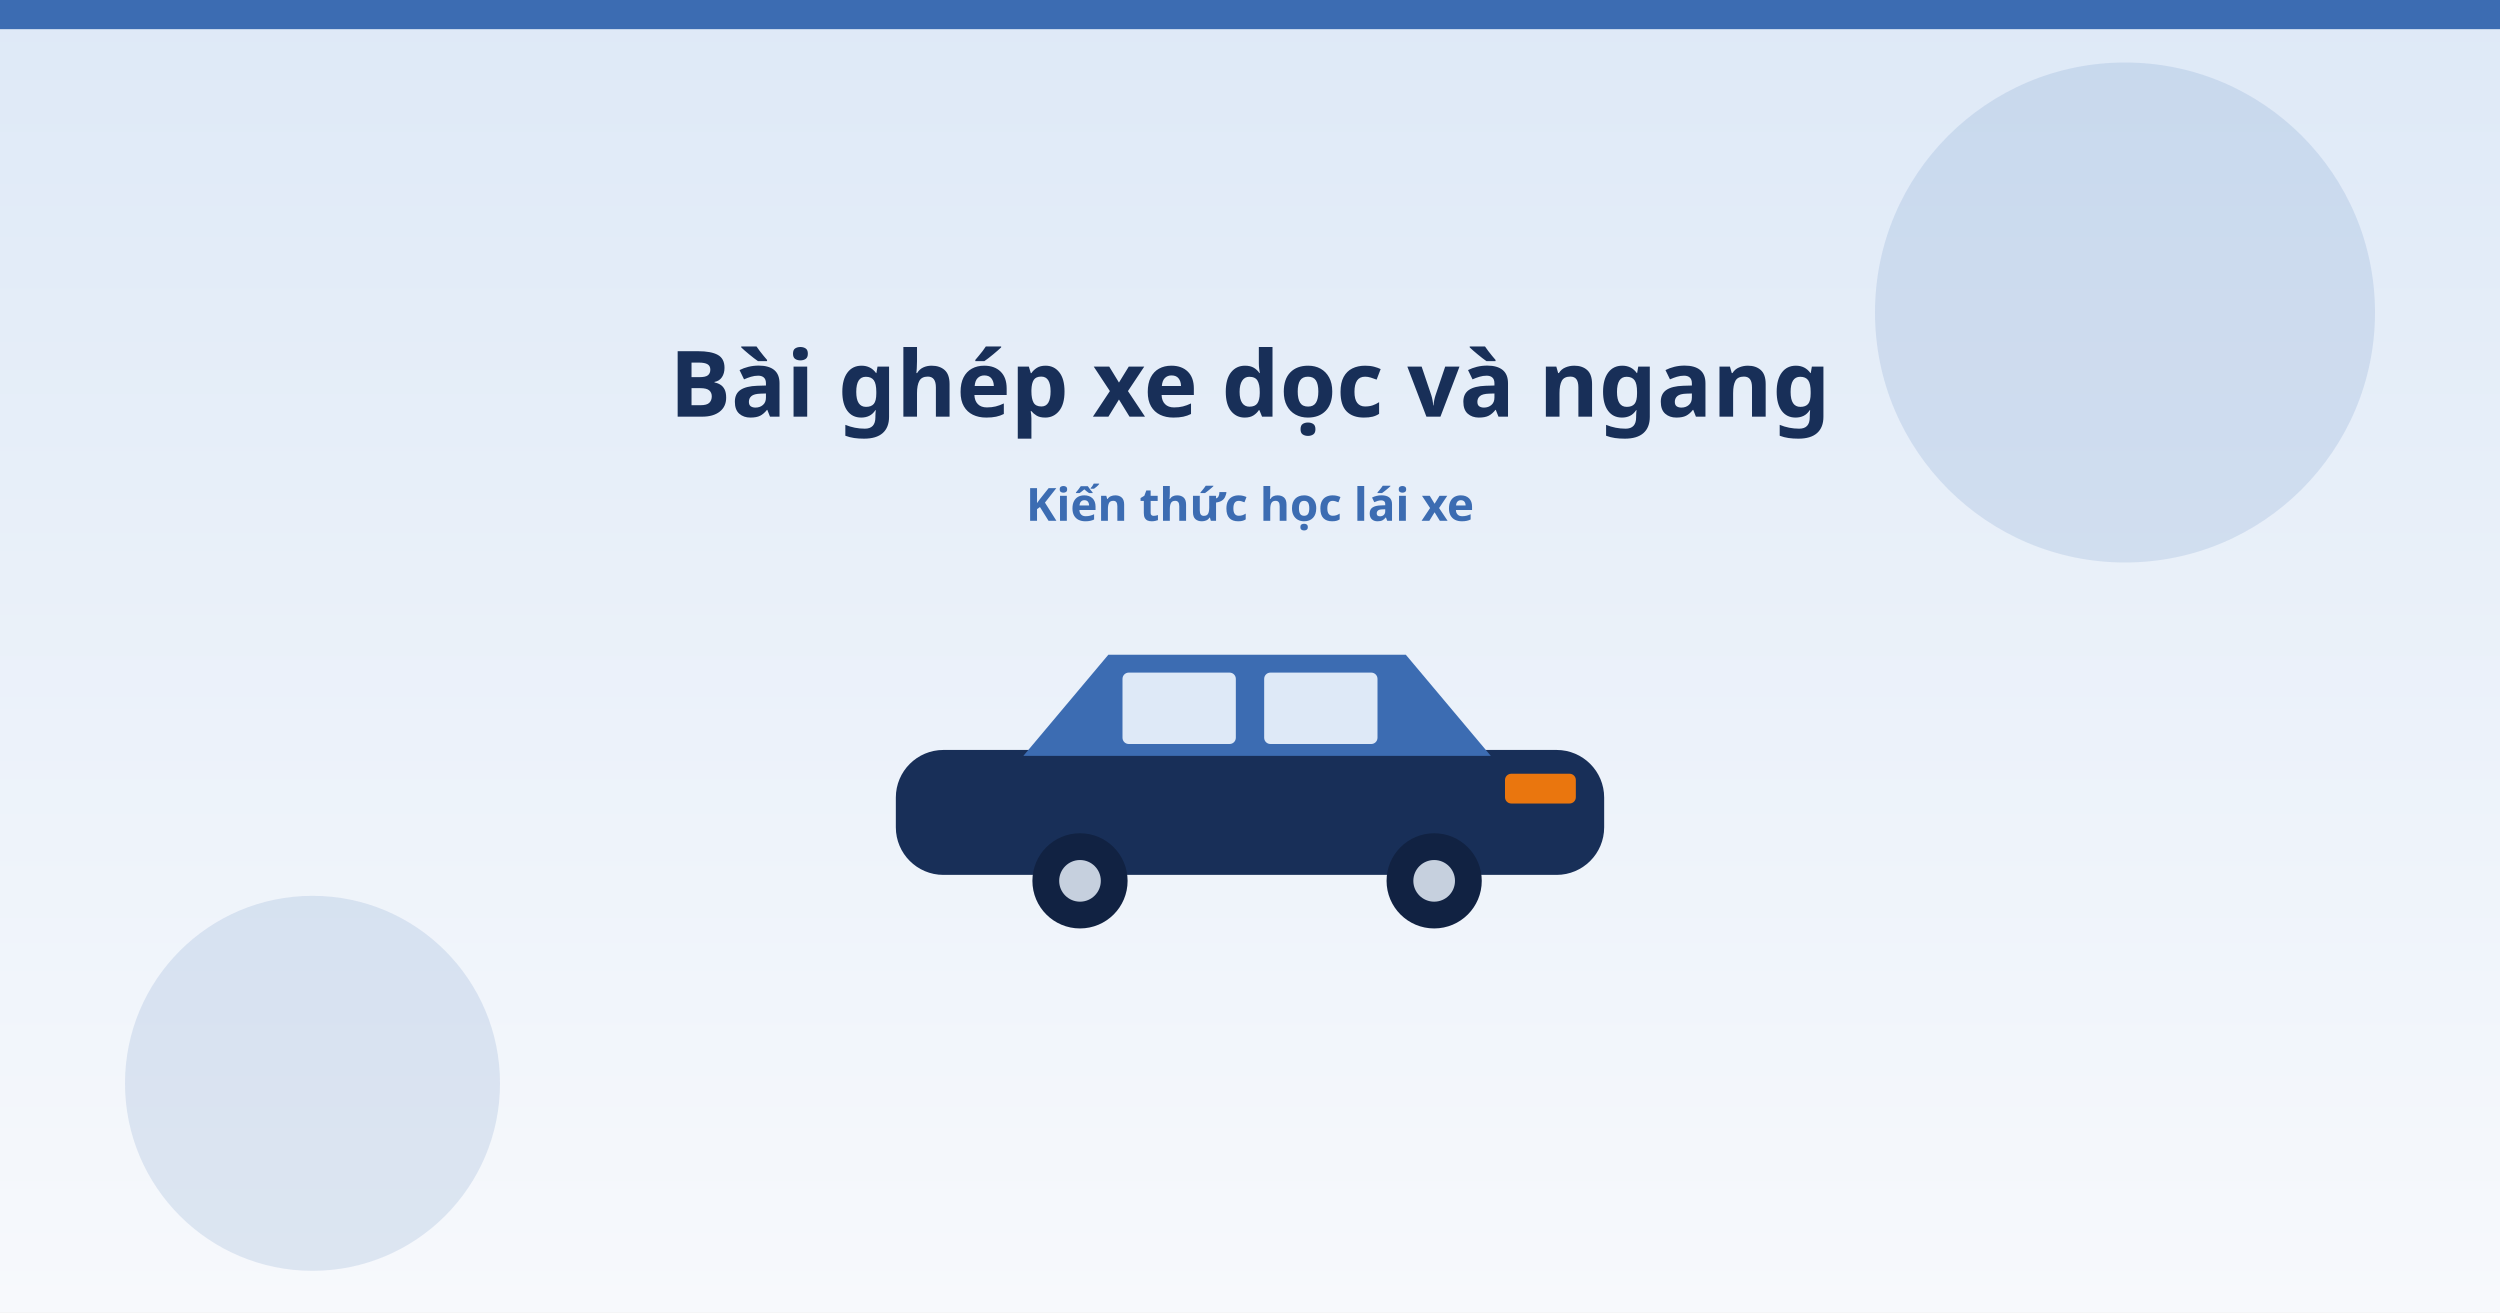
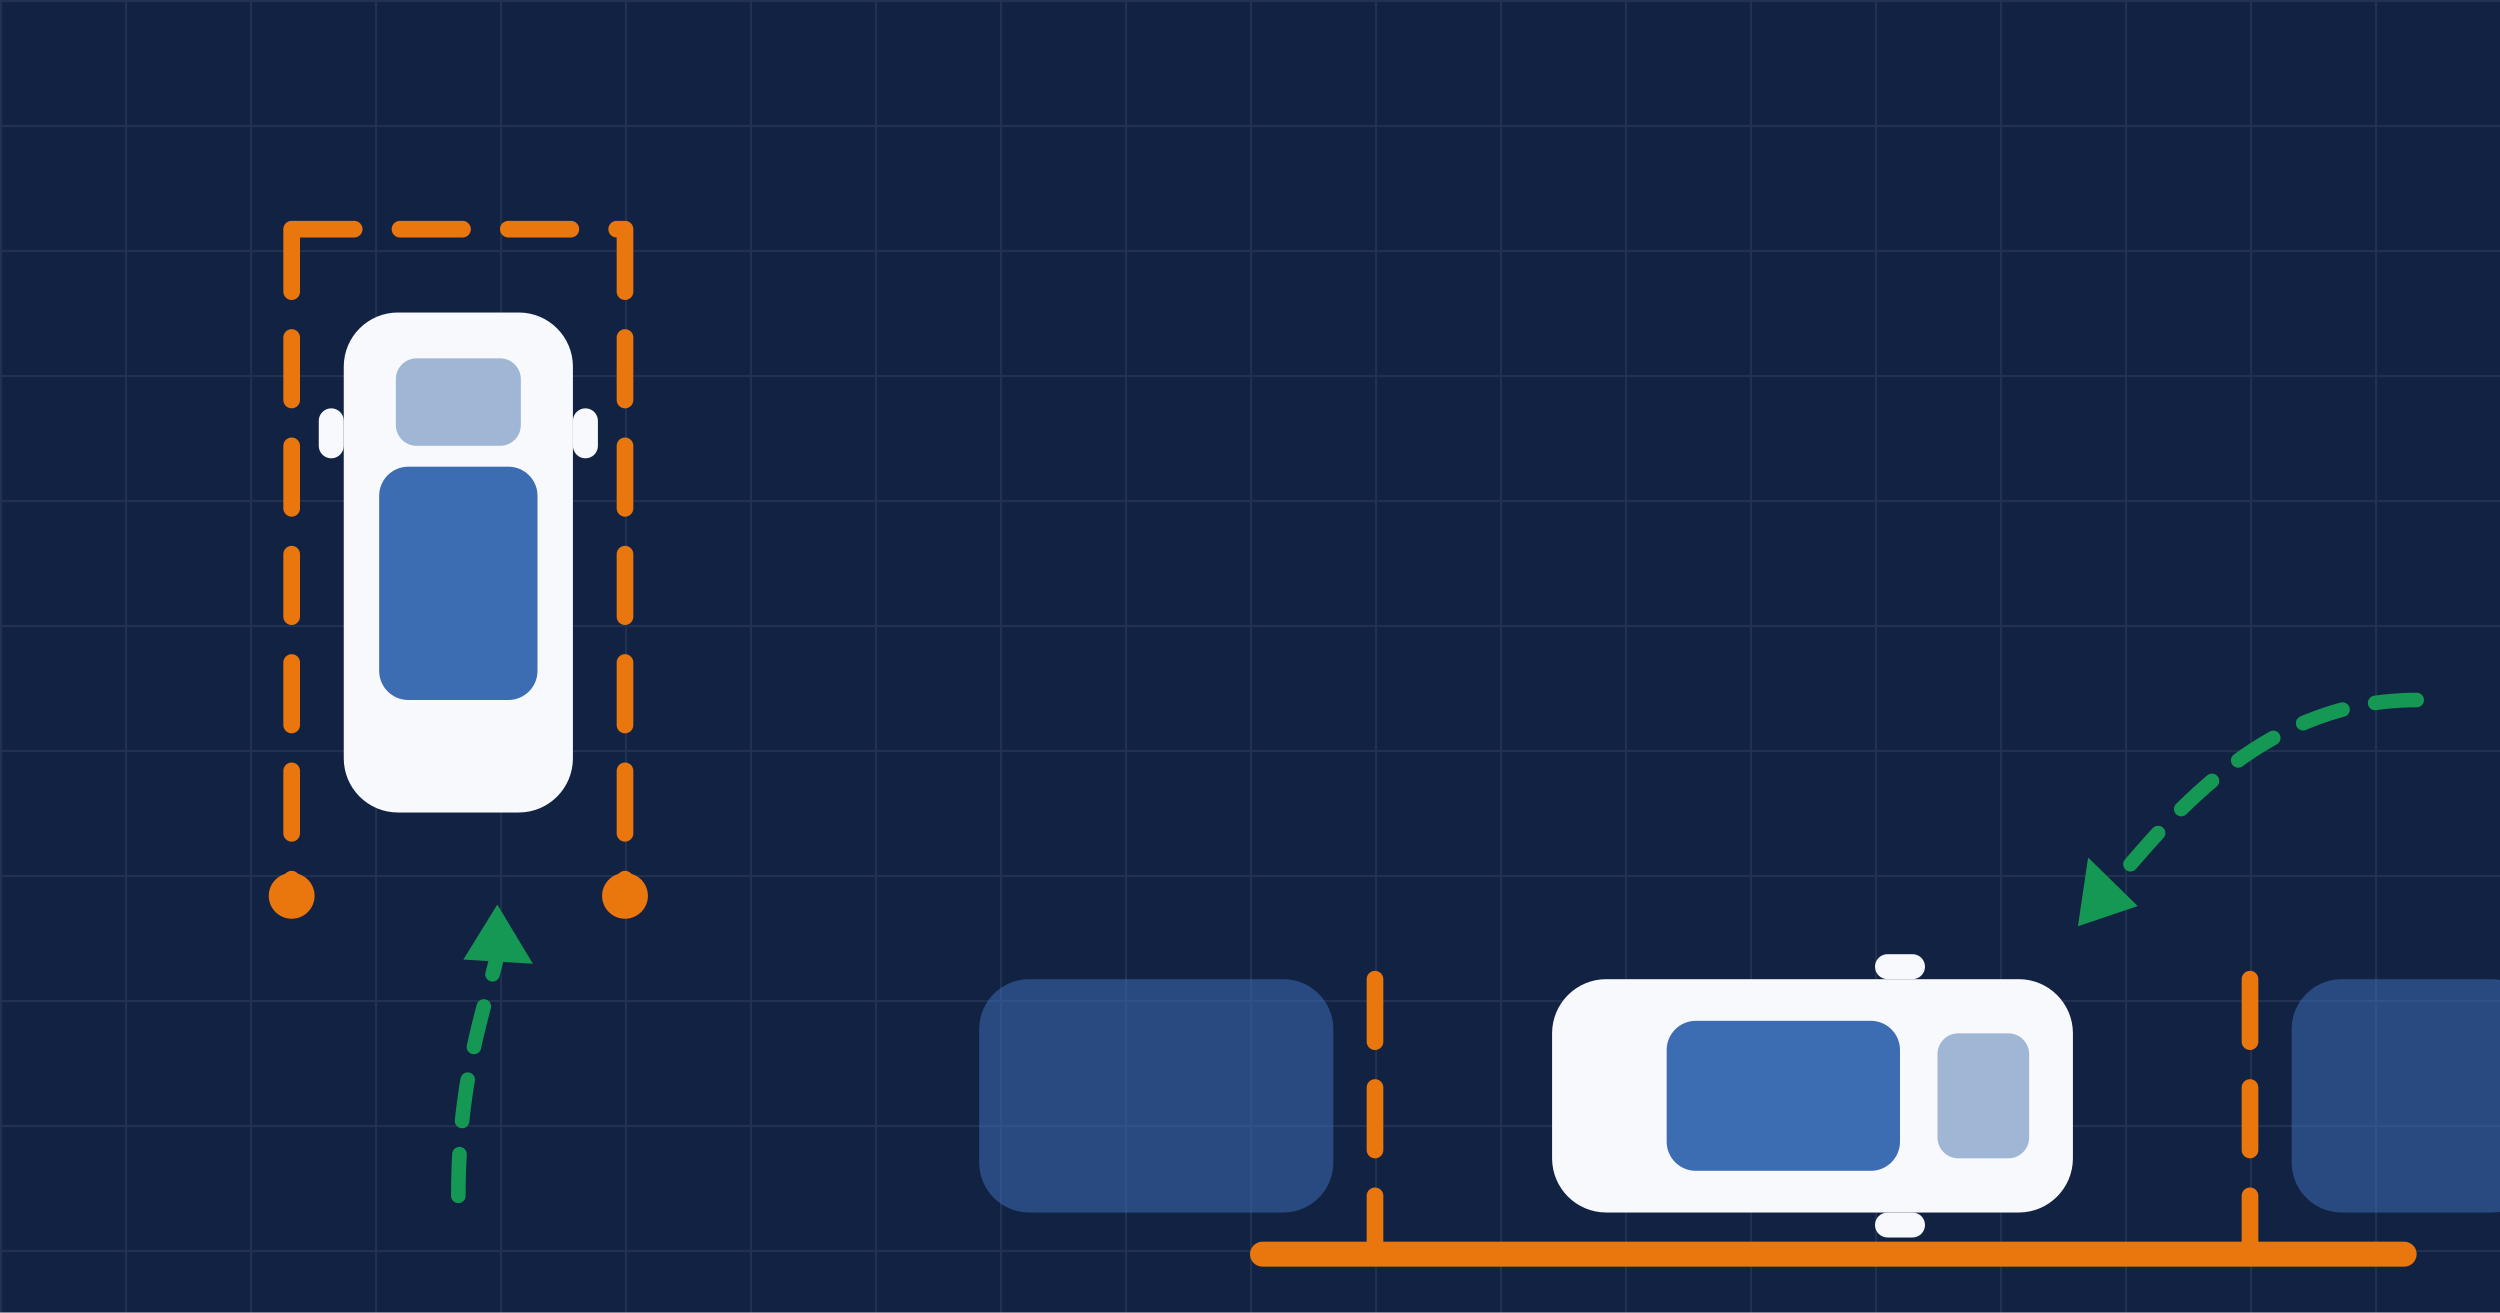
- <svg xmlns="http://www.w3.org/2000/svg" viewBox="0 0 1200 630" width="1200" height="630" role="img" aria-label="Bài ghép xe dọc và ngang">
+ <svg xmlns="http://www.w3.org/2000/svg" viewBox="0 0 1200 630" width="1200" height="630" role="img" aria-label="Sơ đồ nhìn từ trên xuống: bên trái xe lùi vào chuồng dọc, bên phải xe ghép ngang vào chỗ trống sát lề, đường lùi vẽ bằng nét đứt">
  <defs>
-     <linearGradient id="skyGrad" x1="0" y1="0" x2="0" y2="1">
-       <stop offset="0%" stop-color="#DEE9F7" />
-       <stop offset="100%" stop-color="#F7F9FC" />
-     </linearGradient>
-     <linearGradient id="navyGrad" x1="0" y1="0" x2="1" y2="1">
-       <stop offset="0%" stop-color="#182F58" />
-       <stop offset="100%" stop-color="#112242" />
-     </linearGradient>
+     <pattern id="luoiGhep" width="60" height="60" patternUnits="userSpaceOnUse">
+       <path d="M60 0H0V60" fill="none" stroke="#FFFFFF" stroke-opacity="0.07" stroke-width="2" />
+     </pattern>
  </defs>
-   <rect width="1200" height="630" fill="url(#skyGrad)" />
-   <rect x="0" y="0" width="1200" height="14" fill="#3C6CB2" />
-   <circle cx="1020" cy="150" r="120" fill="#3C6CB2" opacity="0.14" />
-   <circle cx="150" cy="520" r="90" fill="#3C6CB2" opacity="0.14" />
-   <g transform="translate(430 300)">
-     <rect x="0" y="59.976" width="340" height="59.976" rx="22.848" fill="#182F58" />
-     <path d="M 61.2 62.832 L 102 14.28 L 244.8 14.28 L 285.6 62.832 Z" fill="#3C6CB2" />
-     <rect x="108.8" y="22.848" width="54.4" height="34.272" rx="3" fill="#DEE9F7" />
-     <rect x="176.8" y="22.848" width="54.4" height="34.272" rx="3" fill="#DEE9F7" />
-     <circle cx="88.4" cy="122.808" r="22.848" fill="#112242" />
-     <circle cx="88.4" cy="122.808" r="9.996" fill="#C6D0DE" />
-     <circle cx="258.4" cy="122.808" r="22.848" fill="#112242" />
-     <circle cx="258.4" cy="122.808" r="9.996" fill="#C6D0DE" />
-     <rect x="292.4" y="71.4" width="34" height="14.28" rx="3" fill="#EA760E" />
-   </g>
-   <text x="600" y="200" text-anchor="middle" font-family="system-ui, sans-serif" font-size="44" font-weight="700" fill="#182F58">Bài ghép xe dọc và ngang</text>
-   <text x="600" y="250" text-anchor="middle" font-family="system-ui, sans-serif" font-size="22" font-weight="600" fill="#3C6CB2">Kiến thức học lái xe</text>
+   <rect width="1200" height="630" fill="#112242" />
+   <rect width="1200" height="630" fill="url(#luoiGhep)" />
+   <path d="M140 110 L140 430 M300 110 L300 430 M140 110 L300 110" fill="none" stroke="#EA760E" stroke-width="8" stroke-dasharray="30 22" stroke-linecap="round" />
+   <circle cx="140" cy="430" r="11" fill="#EA760E" />
+   <circle cx="300" cy="430" r="11" fill="#EA760E" />
+   <rect x="165" y="150" width="110" height="240" rx="26" fill="#F7F9FC" />
+   <rect x="190" y="172" width="60" height="42" rx="10" fill="#9FB6D4" />
+   <rect x="182" y="224" width="76" height="112" rx="14" fill="#3C6CB2" />
+   <rect x="153" y="196" width="12" height="24" rx="6" fill="#F7F9FC" />
+   <rect x="275" y="196" width="12" height="24" rx="6" fill="#F7F9FC" />
+   <path d="M220 574 C 220 510 236 476 240 452" fill="none" stroke="#169855" stroke-width="7" stroke-dasharray="20 16" stroke-linecap="round" />
+   <path d="M238.7 434.2 L255.8 462.6 L222.4 460.6 Z" fill="#169855" />
+   <rect x="600" y="596" width="560" height="12" rx="6" fill="#EA760E" />
+   <path d="M660 470 L660 596 M1080 470 L1080 596" fill="none" stroke="#EA760E" stroke-width="8" stroke-dasharray="30 22" stroke-linecap="round" />
+   <rect x="470" y="470" width="170" height="112" rx="24" fill="#3C6CB2" opacity="0.55" />
+   <rect x="1100" y="470" width="120" height="112" rx="24" fill="#3C6CB2" opacity="0.55" />
+   <rect x="745" y="470" width="250" height="112" rx="26" fill="#F7F9FC" />
+   <rect x="930" y="496" width="44" height="60" rx="10" fill="#9FB6D4" />
+   <rect x="800" y="490" width="112" height="72" rx="14" fill="#3C6CB2" />
+   <rect x="900" y="458" width="24" height="12" rx="6" fill="#F7F9FC" />
+   <rect x="900" y="582" width="24" height="12" rx="6" fill="#F7F9FC" />
+   <path d="M1160 336 C 1090 336 1046 386 1010 430" fill="none" stroke="#169855" stroke-width="7" stroke-dasharray="20 16" stroke-linecap="round" />
+   <path d="M997.4 444.6 L1002.3 411.6 L1026.1 434.9 Z" fill="#169855" />
</svg>
